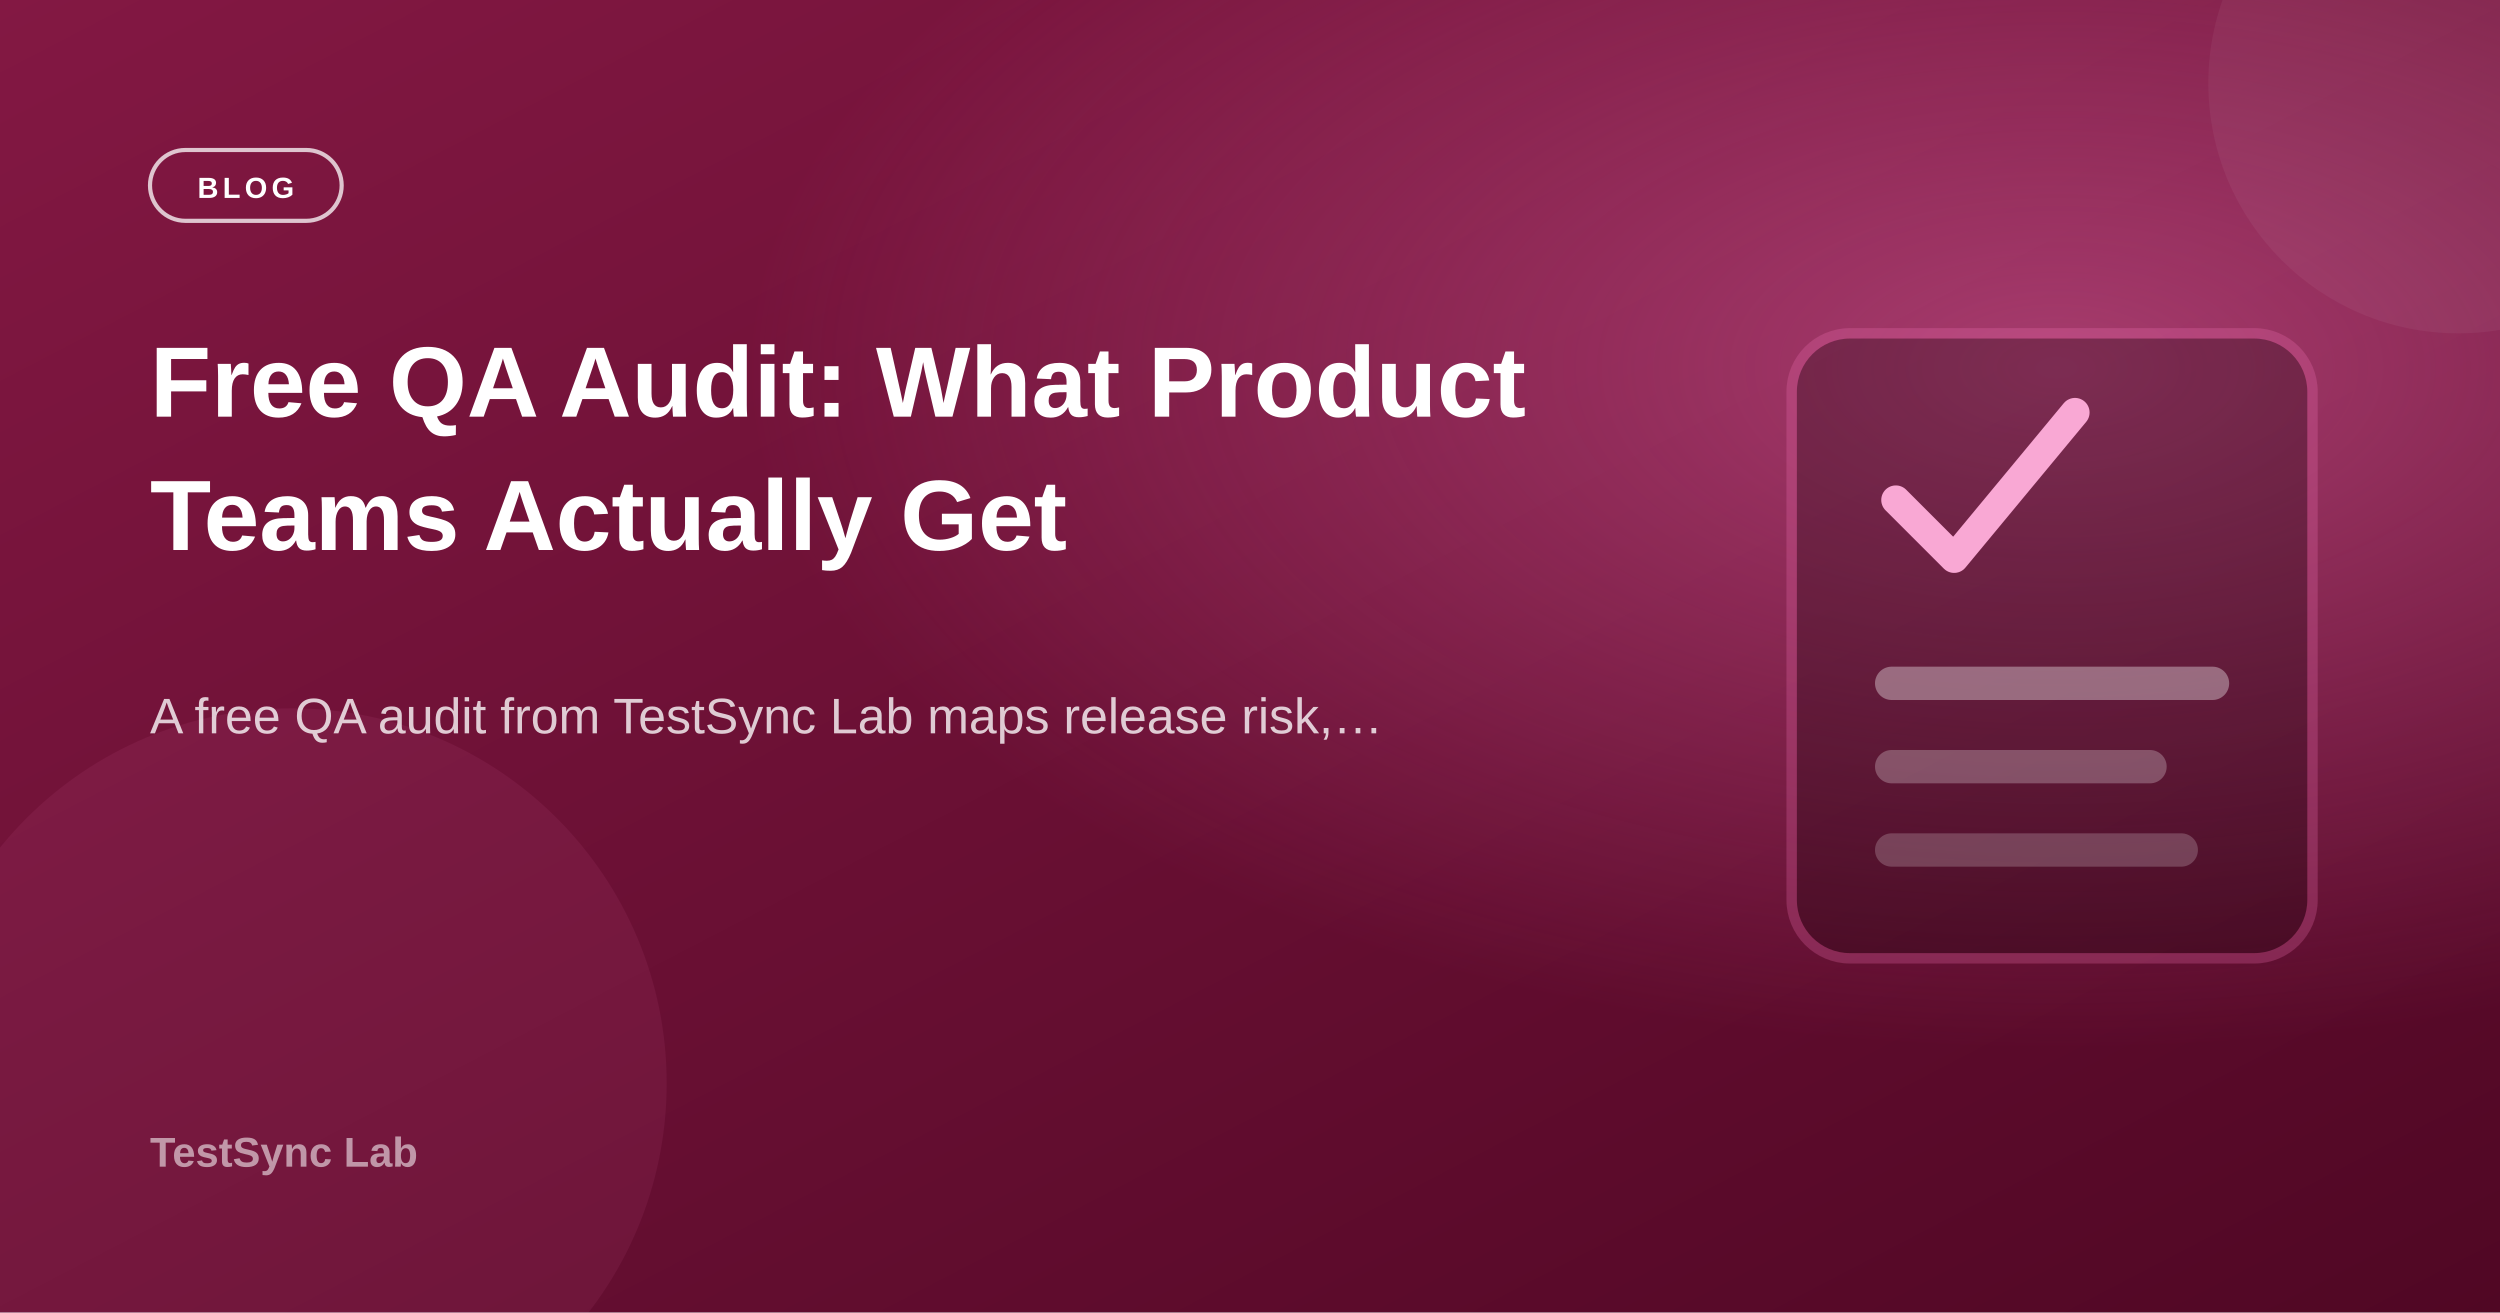
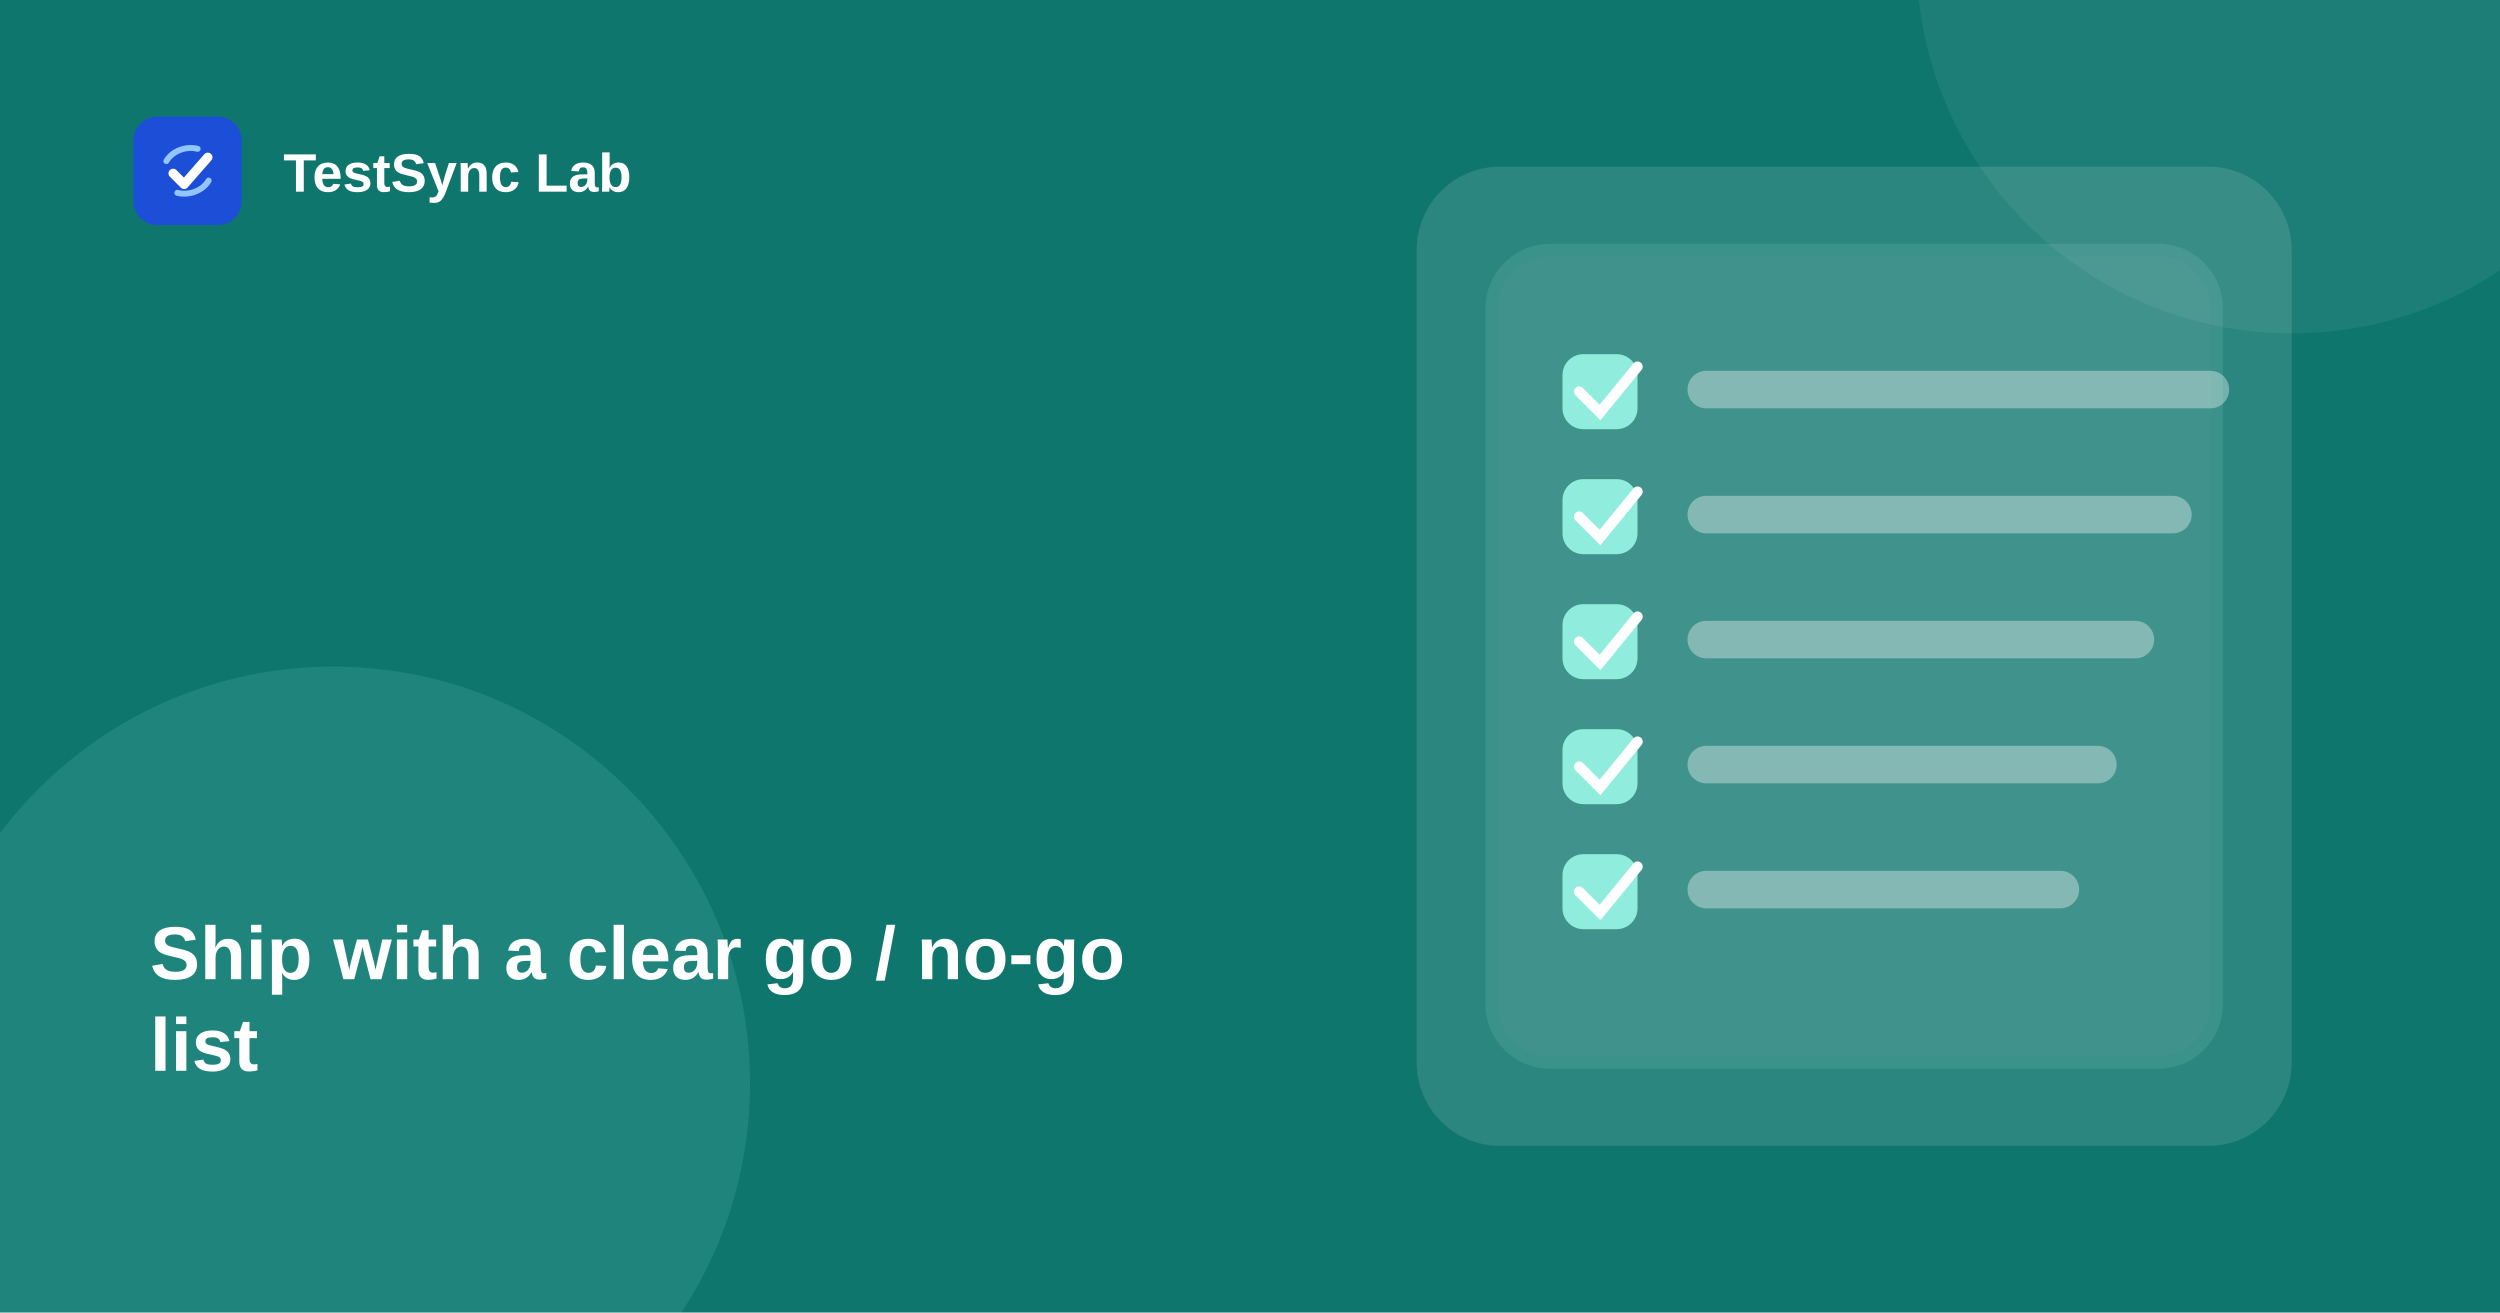
<svg xmlns="http://www.w3.org/2000/svg" width="1200" height="630" viewBox="0 0 1200 630" role="img" aria-label="Free QA Audit: What Product Teams Actually Get">
-   <defs>
-     <linearGradient id="g" x1="0" y1="0" x2="1" y2="1">
-       <stop offset="0%" stop-color="#831843" />
-       <stop offset="100%" stop-color="#500724" />
-     </linearGradient>
-     <radialGradient id="glow" cx="82%" cy="28%" r="52%">
-       <stop offset="0%" stop-color="#F472B6" stop-opacity="0.45" />
-       <stop offset="100%" stop-color="#F472B6" stop-opacity="0" />
-     </radialGradient>
-   </defs>
-   <rect width="1200" height="630" fill="url(#g)" />
-   <rect width="1200" height="630" fill="url(#glow)" />
-   <circle cx="140" cy="520" r="180" fill="#F472B6" opacity="0.08" />
-   <circle cx="1180" cy="40" r="120" fill="#fff" opacity="0.05" />
-   <rect x="72" y="72" width="92" height="34" rx="17" fill="none" stroke="#fff" stroke-width="2" opacity="0.75" />
-   <text x="118" y="95" text-anchor="middle" fill="#fff" font-family="Arial, Helvetica, sans-serif" font-size="14" font-weight="700" letter-spacing="2">BLOG</text>
-   <text x="72" y="200" fill="#fff" font-family="Arial, Helvetica, sans-serif" font-size="48" font-weight="800">Free QA Audit: What Product</text>
-   <text x="72" y="264" fill="#fff" font-family="Arial, Helvetica, sans-serif" font-size="48" font-weight="800">Teams Actually Get</text>
-   <text x="72" y="352" fill="#fff" font-family="Arial, Helvetica, sans-serif" font-size="24" font-weight="500" opacity="0.78">A free QA audit from TestSync Lab maps release risk,…</text>
-   <text x="72" y="560" fill="#fff" font-family="Arial, Helvetica, sans-serif" font-size="20" font-weight="600" opacity="0.55">TestSync Lab</text>
-   <rect x="860" y="160" width="250" height="300" rx="28" fill="#000" opacity="0.25" stroke="#F472B6" stroke-width="5" />
-   <path d="M910 240 l28 28 58-70" fill="none" stroke="#F9A8D4" stroke-width="14" stroke-linecap="round" stroke-linejoin="round" />
-   <rect x="900" y="320" width="170" height="16" rx="8" fill="#fff" opacity="0.35" />
-   <rect x="900" y="360" width="140" height="16" rx="8" fill="#fff" opacity="0.25" />
-   <rect x="900" y="400" width="155" height="16" rx="8" fill="#fff" opacity="0.2" />
+   <rect width="1200" height="630" fill="#0F766E" />
+   <circle cx="160" cy="520" r="200" fill="#99F6E4" opacity="0.12" />
+   <circle cx="1100" cy="-20" r="180" fill="#FFFFFF" opacity="0.06" />
+   <g transform="translate(64 56) scale(0.1015625)">
+     <rect width="512" height="512" rx="112" fill="#1D4ED8" />
+     <path d="M156 210c28-48 92-72 148-58" fill="none" stroke="#93C5FD" stroke-width="28" stroke-linecap="round" />
+     <path d="M356 302c-28 48-92 72-148 58" fill="none" stroke="#93C5FD" stroke-width="28" stroke-linecap="round" />
+     <path d="M188 268l52 52 112-128" fill="none" stroke="#FFFFFF" stroke-width="44" stroke-linecap="round" stroke-linejoin="round" />
+   </g>
+   <text x="136" y="92" fill="#FFFFFF" font-family="Arial, Helvetica, sans-serif" font-size="26" font-weight="700">TestSync Lab</text>
+   <g transform="translate(680 80)">
+     <rect x="0" y="0" width="420" height="470" rx="40" fill="#FFFFFF" opacity="0.12" />
+     <rect x="36" y="40" width="348" height="390" rx="28" fill="#FFFFFF" opacity="0.1" stroke="#CCFBF1" stroke-width="6" />
+     <rect x="70" y="90" width="36" height="36" rx="10" fill="#99F6E4" opacity="0.9" />
+     <path d="M78 108 l10 10 18-22" fill="none" stroke="#FFFFFF" stroke-width="5" stroke-linecap="round" />
+     <rect x="130" y="98" width="260" height="18" rx="9" fill="#FFFFFF" opacity="0.35" />
+     <rect x="70" y="150" width="36" height="36" rx="10" fill="#99F6E4" opacity="0.9" />
+     <path d="M78 168 l10 10 18-22" fill="none" stroke="#FFFFFF" stroke-width="5" stroke-linecap="round" />
+     <rect x="130" y="158" width="242" height="18" rx="9" fill="#FFFFFF" opacity="0.35" />
+     <rect x="70" y="210" width="36" height="36" rx="10" fill="#99F6E4" opacity="0.9" />
+     <path d="M78 228 l10 10 18-22" fill="none" stroke="#FFFFFF" stroke-width="5" stroke-linecap="round" />
+     <rect x="130" y="218" width="224" height="18" rx="9" fill="#FFFFFF" opacity="0.35" />
+     <rect x="70" y="270" width="36" height="36" rx="10" fill="#99F6E4" opacity="0.9" />
+     <path d="M78 288 l10 10 18-22" fill="none" stroke="#FFFFFF" stroke-width="5" stroke-linecap="round" />
+     <rect x="130" y="278" width="206" height="18" rx="9" fill="#FFFFFF" opacity="0.35" />
+     <rect x="70" y="330" width="36" height="36" rx="10" fill="#99F6E4" opacity="0.9" />
+     <path d="M78 348 l10 10 18-22" fill="none" stroke="#FFFFFF" stroke-width="5" stroke-linecap="round" />
+     <rect x="130" y="338" width="188" height="18" rx="9" fill="#FFFFFF" opacity="0.35" />
+   </g>
+   <text x="72" y="470" fill="#FFFFFF" font-family="Arial, Helvetica, sans-serif" font-size="36" font-weight="800">Ship with a clear go / no-go</text>
+   <text x="72" y="514" fill="#FFFFFF" font-family="Arial, Helvetica, sans-serif" font-size="36" font-weight="800">list</text>
</svg>
